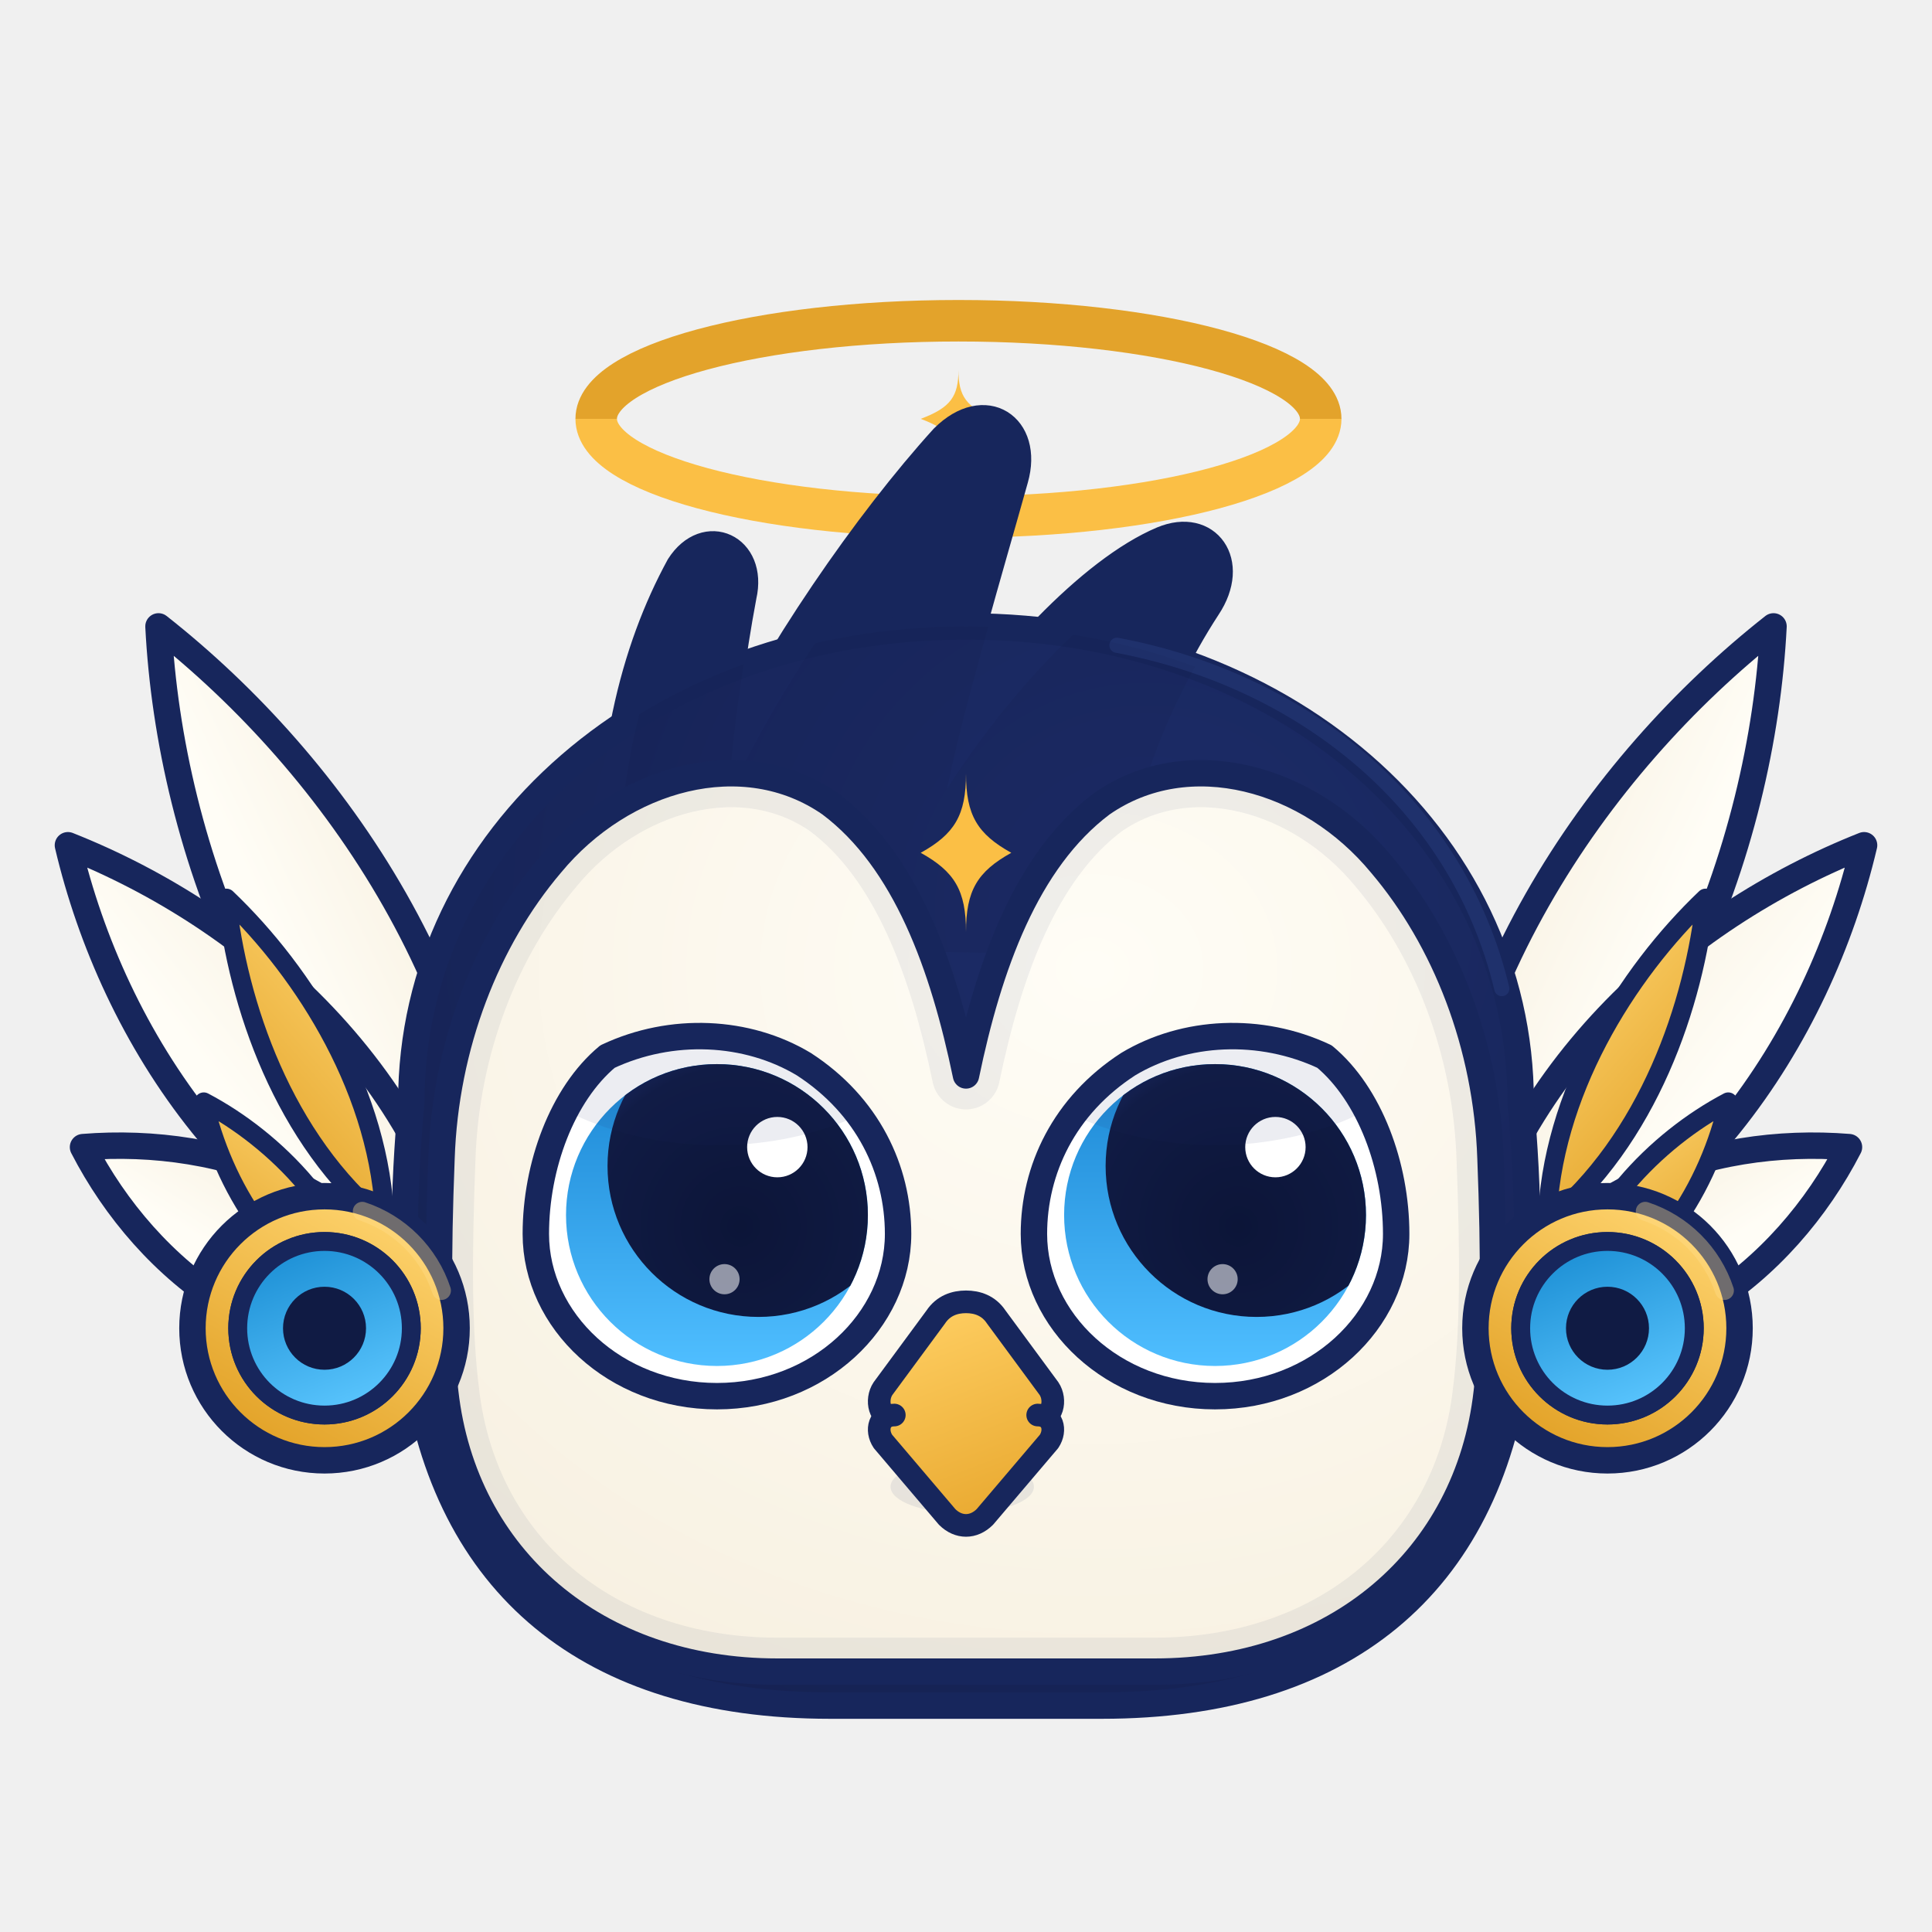
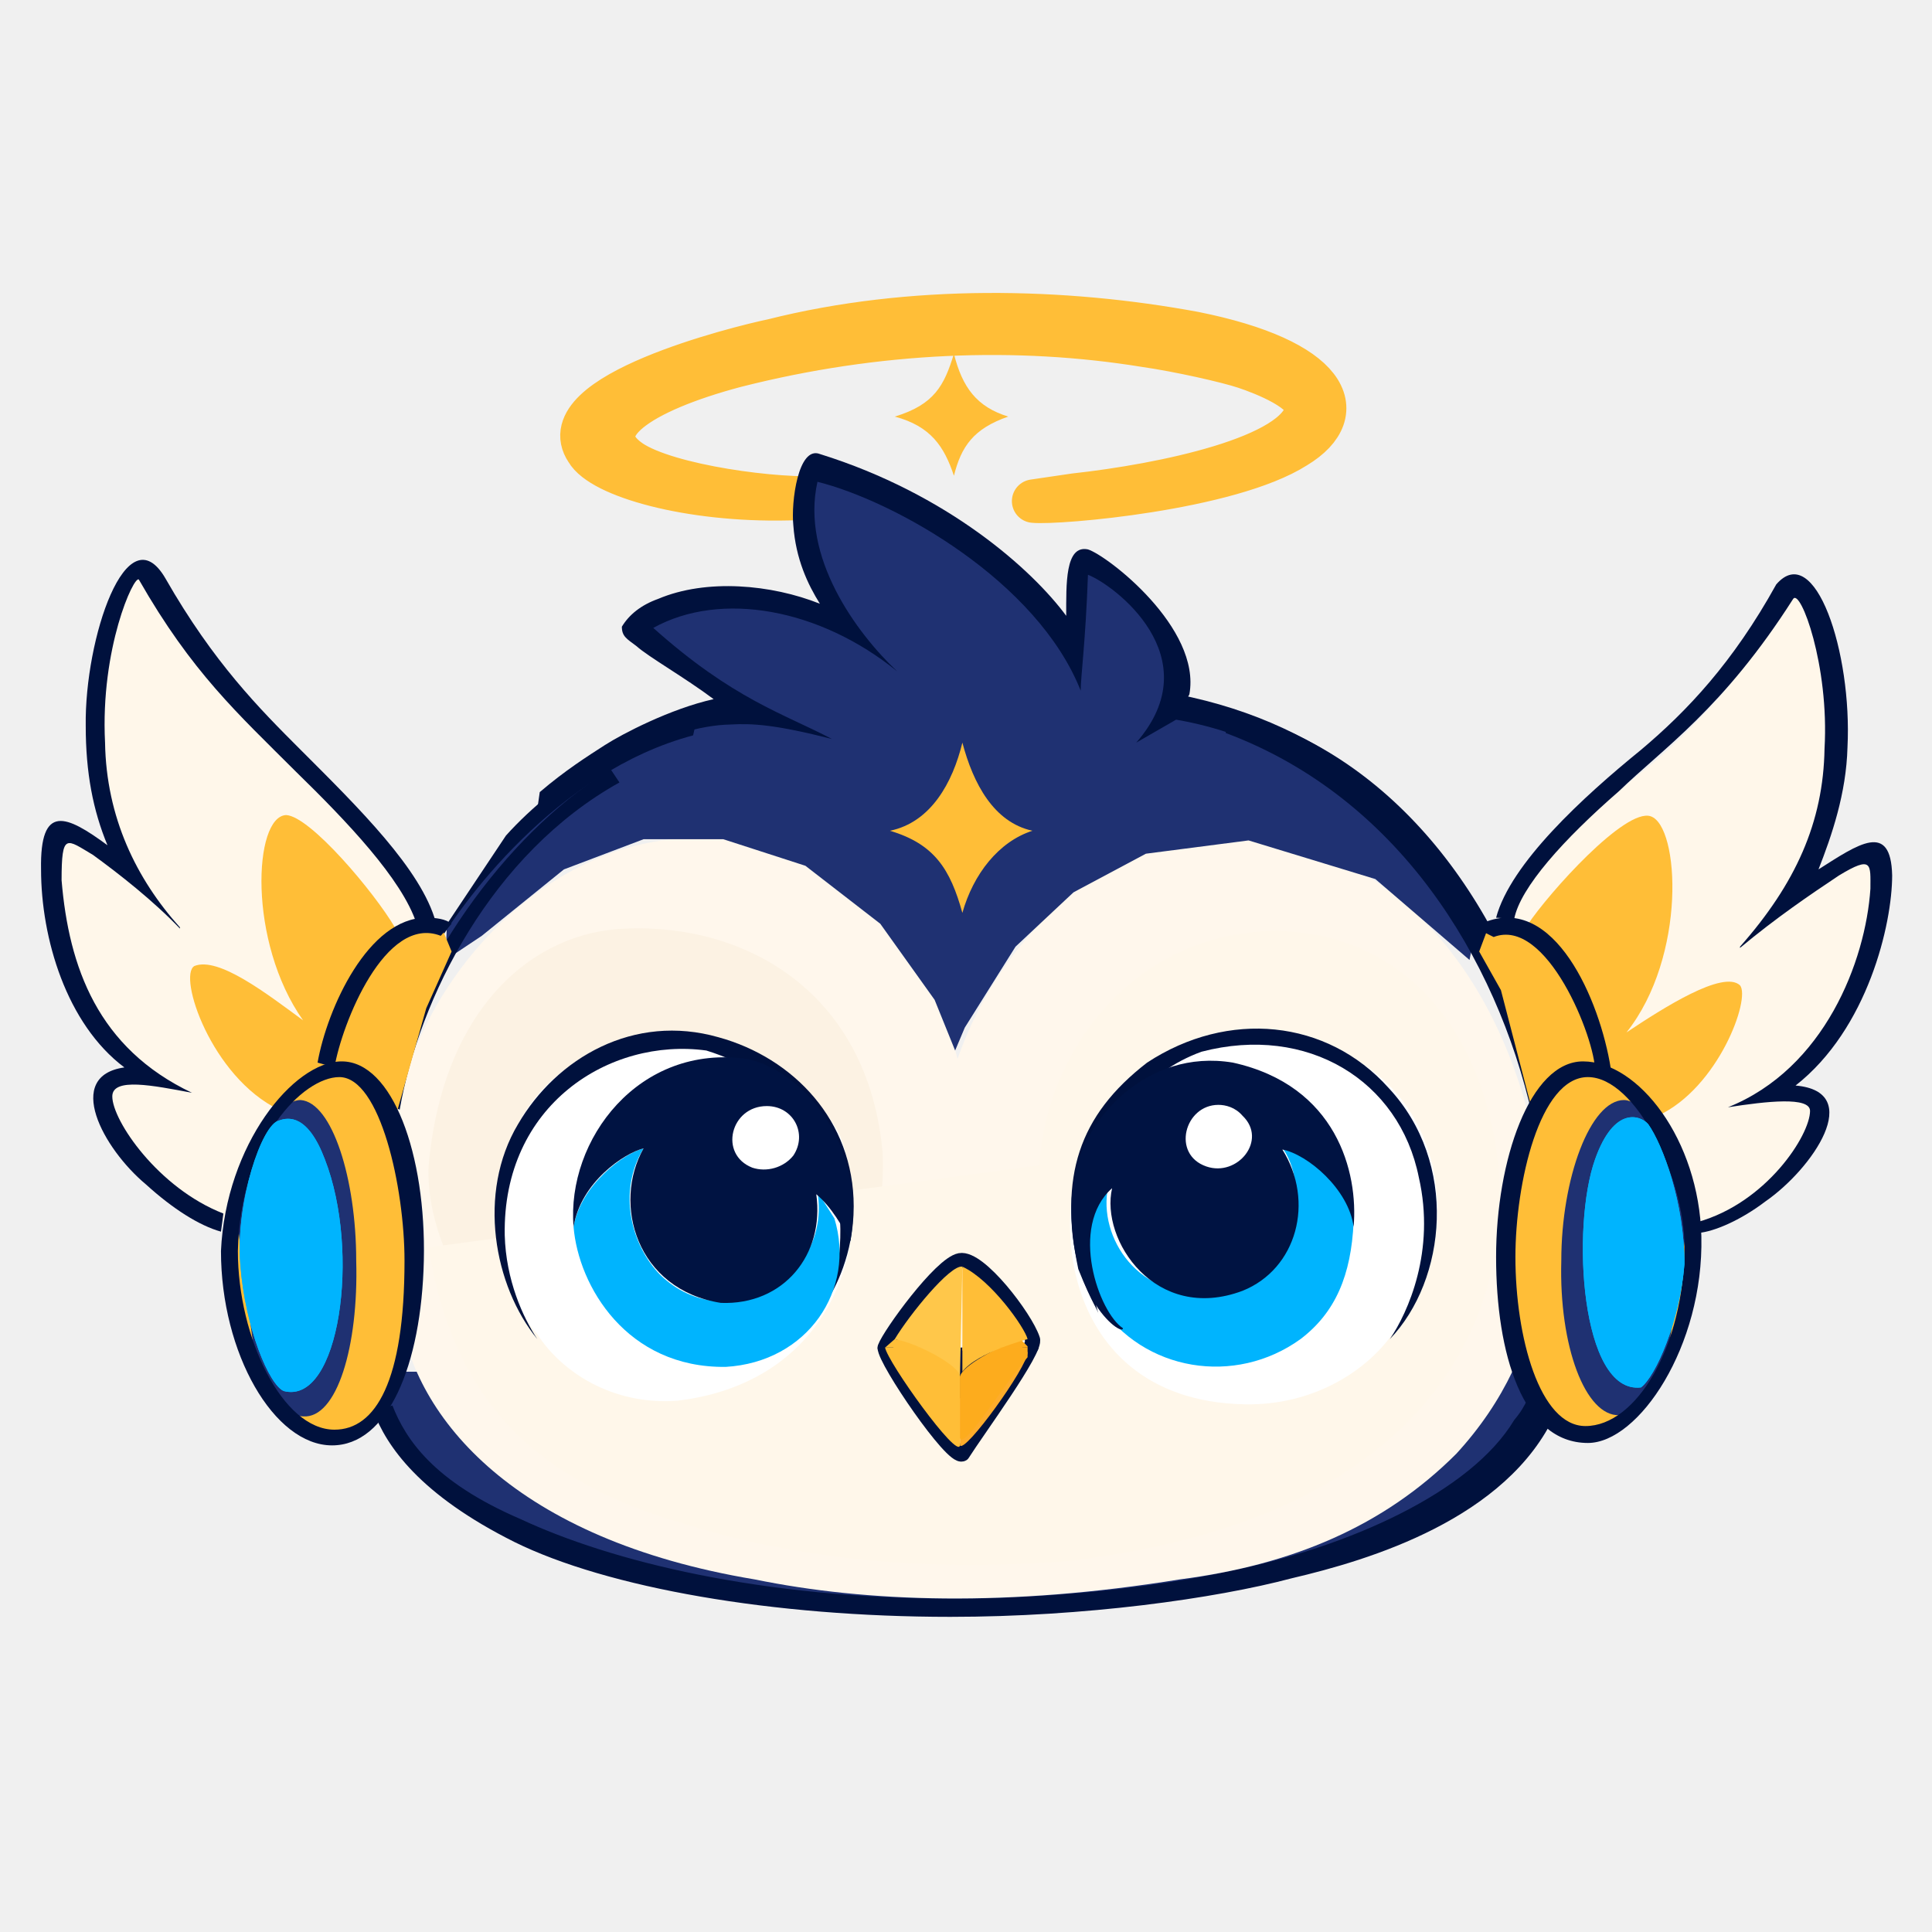
- <svg xmlns="http://www.w3.org/2000/svg" viewBox="0 0 512 512" width="512" height="512" role="img" aria-label="Hermes Owlet" shape-rendering="geometricPrecision" style="overflow:visible;display:block">
+ <svg xmlns="http://www.w3.org/2000/svg" viewBox="-2 -7 160 160" width="512" height="512" role="img" aria-label="Hermes Owlet" shape-rendering="geometricPrecision" style="overflow:visible;display:block">
  <defs>
    <clipPath id="R0-clip-eye-l">
-       <path d="M -29 -42 C -12 -50 8 -49 23 -40 C 40 -29 48 -12 48 5 C 48 28 27 48 0 48 C -27 48 -48 28 -48 5 C -48 -13 -41 -32 -29 -42 Z" />
+       <path d="m42.5 103.5c-4.6-5.2-5.6-18.6 4.8-23.4 5.4-2.4 15-2.4 20.2 6.8 3.2 8 0 20.5-13.4 22.1-5.4 0.4-9.6-2.4-11.6-5.5z" />
    </clipPath>
    <clipPath id="R0-clip-eye-r">
-       <path d="M 29 -42 C 12 -50 -8 -49 -23 -40 C -40 -29 -48 -12 -48 5 C -48 28 -27 48 0 48 C 27 48 48 28 48 5 C 48 -13 41 -32 29 -42 Z" />
+       <path d="m113.3 103.5c4.8-4.8 6-17-2.6-22.5-5-3.2-14.5-4.1-20.6 2.8-6 6.9-5.4 25.2 11 25.5 5.6 0.1 10-2.7 12.2-5.8z" />
    </clipPath>
-     <clipPath id="R0-clip-iris">
-       <circle cx="0" cy="0" r="40" />
+     <clipPath id="R0-clip-beak-upper">
+       <rect x="67.3" y="91.4" width="20.2" height="13.45" />
    </clipPath>
-     <clipPath id="R0-clip-face">
-       <path d="M 256 285 C 250 256 240 228 220 213 C 197 197 165 206 146 229 C 129 249 118 277 117 307 C 116 333 116 353 118 369 C 123 413 158 443 206 443 L 306 443 C 354 443 389 413 394 369 C 396 353 396 333 395 307 C 394 277 383 249 366 229 C 347 206 315 197 292 213 C 272 228 262 256 256 285 Z" />
+     <clipPath id="R0-clip-beak-lower">
+       <rect x="67.3" y="104.6" width="20.2" height="16.8" />
    </clipPath>
-     <clipPath id="R0-clip-head">
-       <path d="M 256 166 C 340 166 403 222 403 292 C 405 314 406 342 402 362 C 394 420 356 452 292 452 L 220 452 C 156 452 118 420 110 362 C 106 342 107 314 109 292 C 109 222 172 166 256 166 Z" />
-     </clipPath>
-     <radialGradient id="R0-grad-head" cx="0.66" cy="0.26" r="1">
-       <stop offset="0" stop-color="#1C2C68" />
-       <stop offset="1" stop-color="#14204F" />
-     </radialGradient>
-     <radialGradient id="R0-grad-face" cx="0.62" cy="0.22" r="1.05">
-       <stop offset="0" stop-color="#FFFDF6" />
-       <stop offset="1" stop-color="#F6EEDD" />
-     </radialGradient>
-     <linearGradient id="R0-grad-cream" x1="1" y1="0.1" x2="0" y2="1">
-       <stop offset="0" stop-color="#F2E8D2" />
-       <stop offset="0.55" stop-color="#FFFDF6" />
-       <stop offset="1" stop-color="#FFFDF6" />
-     </linearGradient>
-     <linearGradient id="R0-grad-iris" x1="0" y1="0" x2="0" y2="1">
-       <stop offset="0" stop-color="#1B87D4" />
-       <stop offset="1" stop-color="#4FBEFF" />
-     </linearGradient>
-     <radialGradient id="R0-grad-pupil" cx="0.44" cy="0.7" r="0.78">
-       <stop offset="0" stop-color="#0C1538" />
-       <stop offset="0.68" stop-color="#101B44" />
-       <stop offset="1" stop-color="#22357A" />
-     </radialGradient>
-     <linearGradient id="R0-grad-beak" gradientUnits="userSpaceOnUse" x1="244" y1="345" x2="266" y2="402">
-       <stop offset="0" stop-color="#FFCF63" />
-       <stop offset="1" stop-color="#E9A930" />
-     </linearGradient>
-     <linearGradient id="R0-grad-gold" x1="0.75" y1="0" x2="0.2" y2="1">
-       <stop offset="0" stop-color="#FFD570" />
-       <stop offset="1" stop-color="#E09E22" />
-     </linearGradient>
-     <linearGradient id="R0-grad-cyan" x1="0.3" y1="0" x2="0.7" y2="1">
-       <stop offset="0" stop-color="#1B8ED4" />
-       <stop offset="1" stop-color="#5CC7FF" />
-     </linearGradient>
  </defs>
-   <g id="owlet-root" data-ho="owlet-root" stroke="#17265C" stroke-width="7" stroke-linejoin="round" stroke-linecap="round" fill="none">
+   <g id="owlet-root" data-ho="owlet-root">
    <g id="halo-group" data-ho="halo-group" transform="translate(0 0)">
      <g id="halo-ring" data-ho="halo-ring" transform="translate(0 0)">
-         <ellipse id="halo-bloom" data-ho="halo-bloom" cx="254" cy="111" rx="96" ry="26" stroke="#FFDE8C" stroke-width="23" opacity="0" style="mix-blend-mode:screen" />
-         <path id="halo-back" data-ho="halo-back" d="M 158 111 A 96 26 0 0 1 350 111" fill="none" stroke="#E3A32B" stroke-width="11" stroke-linecap="butt" />
-         <path id="halo" data-ho="halo" d="M 350 111 A 96 26 0 0 1 158 111" fill="none" stroke="#FBBF45" stroke-width="11" stroke-linecap="butt" />
+         <ellipse id="halo-bloom" data-ho="halo-bloom" cx="76.95" cy="26.85" rx="30.75" ry="7.75" fill="none" stroke="#FFE08A" stroke-width="7.6" opacity="0" style="mix-blend-mode:screen" />
+         <g id="halo" data-ho="halo">
+           <path d="m66.3 34.2c-3.8 0.3-13-0.9-16.1-3-3.9-2.7 0.8-5.8 8.7-7.9 11.8-3 23.4-3.4 33.9-1.7 2.8 0.4 6.8 1.3 8.3 1.8s5.4 2 5.1 3.6c-0.7 3.9-11.9 6.2-19.2 7l-3.4 0.5c2 0.2 16.2-1 21.7-4.5 4.8-2.9 2.6-7.2-8.4-9.4-10.8-2-23.4-2.3-34.9 0.6-2.9 0.6-18.5 4.5-15.4 9.1 1.2 2.1 8.4 4.2 16.7 4l3-0.1z" fill="none" stroke="#FFBE37" stroke-width="3.6" stroke-linecap="round" stroke-linejoin="round" />
+         </g>
      </g>
-       <path id="halo-spark" data-ho="halo-spark" d="M 0 -13 C 0 -6 2 -3 10 0 C 2 3 0 6 0 13 C 0 6 -2 3 -10 0 C -2 -3 0 -6 0 -13 Z" fill="#FBBF45" stroke="none" transform="translate(254 111)" />
+       <g id="halo-spark" data-ho="halo-spark" transform="translate(0 0)">
+         <path d="m72.1 27.5c3 0.8 4.1 2.5 4.9 4.9 0.6-2.4 1.6-3.9 4.5-4.9-2.6-0.8-3.8-2.4-4.5-5.2-0.8 2.6-1.6 4.2-4.9 5.2z" fill="#FFBE37" stroke="none" />
+       </g>
    </g>
    <g id="head-root" data-ho="head-root" transform="translate(0 0)">
-       <path id="crown-tuft" data-ho="crown-tuft" d="M 162 244 C 160 202 168 172 180 150 C 187 139 200 145 197 158 C 194 174 192 190 191 204 C 205 174 230 138 250 116 C 261 105 273 113 269 127 C 262 152 253 182 249 202 C 265 177 289 151 308 143 C 320 138 328 149 320 161 C 305 184 295 213 293 246 Z" fill="#17265C" transform="rotate(0)" />
      <g id="ear-wings-back">
        <g id="left-wing" data-ho="left-wing" transform="rotate(0)">
-           <path d="M 132 338 C 72 297 45 225 42 166 C 89 203 132 265 132 338 Z" fill="url(#R0-grad-cream)" />
-           <path d="M 126 348 C 65 329 30 275 18 224 C 66 243 115 285 126 348 Z" fill="url(#R0-grad-cream)" />
-           <path d="M 120 358 C 74 365 39 337 22 304 C 59 301 102 315 120 358 Z" fill="url(#R0-grad-cream)" />
-           <path d="M 102 324 C 75 302 63 266 60 238 C 81 258 101 290 102 324 Z" fill="url(#R0-grad-gold)" stroke-width="5" />
-           <path d="M 98 348 C 73 338 59 314 54 292 C 73 302 93 322 98 348 Z" fill="url(#R0-grad-gold)" stroke-width="5" />
+           <path d="m33.1 69.4c-4-6.8-9.2-11.3-12.6-14.5-3.4-3.4-8.6-9.5-10.4-14-1.1-1.9-4.6 6.1-4.2 14.1 0.4 6 2.8 8.5 4.2 11.6-1.1-0.5-2.8-2.4-5.2-4.1-1.8-1.5-2.3-0.6-2.6 1.6-0.2 6.8 2.2 12.8 4.8 15.3l2.6 2.7-2.6 0.9c-1.2 2 4.3 10 9.8 11.2l4-8.1 5-4.4 4.5-8.8 2.7-3.5z" fill="#FFF7EA" stroke="none" />
+           <path d="m30.7 69.8c-1.7-2.9-7-9.2-9-9.3-2.7 0.1-3.2 10.5 1.4 17-3-2.2-7-5.3-9-4.5-1.4 0.8 1.4 9.2 7 11.9l7.2-4.4 2.4-10.7z" fill="#FFBE37" stroke="none" />
+           <path d="m16.3 95 0.2-1.5c-5.4-2.1-9.2-7.7-9.2-9.7 0-1.6 3.4-0.9 6.6-0.3-7.8-3.7-10.2-10.4-10.8-17.6 0-4 0.4-3.4 2.6-2.1 2.2 1.6 5 3.8 7.2 6.1v-0.1c-3.6-4-6.1-9.1-6.2-15.3-0.4-7.8 2.4-13.9 2.8-13.5 4.4 7.7 8.2 11.1 13 15.9 4.2 4.1 8.8 8.9 10 12.6l1.6-0.1c-1.2-4.4-6.4-9.5-11.2-14.3-3.4-3.4-7.2-7.2-11.2-14.2-3.2-5.5-6.7 5-6.6 12.2 0 3.9 0.6 7 1.8 9.9-3.4-2.5-5.6-3.5-5.5 2 0 5.7 2.1 12.8 6.9 16.4-5 0.7-1.8 6.7 1.8 9.7 2.2 2 4.4 3.4 6.2 3.9z" fill="#00113D" stroke="none" />
        </g>
        <g id="right-wing" data-ho="right-wing" transform="rotate(0)">
-           <g transform="translate(512 0) scale(-1 1)">
-             <path d="M 132 338 C 72 297 45 225 42 166 C 89 203 132 265 132 338 Z" fill="url(#R0-grad-cream)" />
-             <path d="M 126 348 C 65 329 30 275 18 224 C 66 243 115 285 126 348 Z" fill="url(#R0-grad-cream)" />
-             <path d="M 120 358 C 74 365 39 337 22 304 C 59 301 102 315 120 358 Z" fill="url(#R0-grad-cream)" />
-             <path d="M 102 324 C 75 302 63 266 60 238 C 81 258 101 290 102 324 Z" fill="url(#R0-grad-gold)" stroke-width="5" />
-             <path d="M 98 348 C 73 338 59 314 54 292 C 73 302 93 322 98 348 Z" fill="url(#R0-grad-gold)" stroke-width="5" />
-           </g>
+           <path d="m122.9 69.4c3.6-7 8.5-10.3 12.1-13.3 3.6-3.1 9.3-9.2 10.9-13.6 1.6-1.6 4.6 4.4 3.8 12.9-0.8 8-3.2 10.1-5.4 13.2l4.7-3.5c2-1 4.7-2.6 4.7 1-0.3 6.4-2.8 11.3-5.4 14.5l-2.4 2.8 2.8 1.6c-1.7 4.4-6.2 8.7-10.5 9.6h-0.1l-4.2-9.1-5.8-4-3.6-9.7-1.6-2.4z" fill="#FFF7EA" stroke="none" />
+           <path d="m124.5 69.6c1.8-2.7 8.1-9.7 10.2-9 2.4 0.8 3 11.6-2 17.9 3-2 8-5.2 9.4-3.9 0.9 1.1-1.8 8.5-6.8 10.8l-6.4-4.4-4.4-11.4z" fill="#FFBE37" stroke="none" />
+           <path d="m138.7 95.1-0.1-0.9c5.7-1.6 9.3-7.2 9.3-9.2 0-1.2-3.6-0.8-6.8-0.3 8-3.2 11.4-12.1 11.8-18.1 0-2 0.2-2.8-2.6-1.1-2.4 1.6-5.2 3.5-8.2 6v-0.1c4.6-5.2 6.9-10.3 7-16.4 0.4-6.9-2-13.3-2.6-12.4-5.8 9.1-10.8 12.4-14.4 15.9-4.6 4-8.2 8-8.7 10.6l-1.5-0.1c1.2-4.5 7.2-10 12-13.9 3.8-3.2 7.6-7.2 11.2-13.7 3.2-3.7 6.3 5.6 5.9 13.5-0.1 3.8-1.3 7.3-2.4 10.1 3.3-2.1 6-4 6.1 0.5 0 4-2 12.7-8 17.4 5.8 0.5 1.4 6.9-2.5 9.6-2.1 1.6-4.3 2.5-5.5 2.6z" fill="#00113D" stroke="none" />
        </g>
      </g>
-       <path id="head-base" data-ho="head-base" d="M 256 166 C 340 166 403 222 403 292 C 405 314 406 342 402 362 C 394 420 356 452 292 452 L 220 452 C 156 452 118 420 110 362 C 106 342 107 314 109 292 C 109 222 172 166 256 166 Z" fill="url(#R0-grad-head)" />
-       <g clip-path="url(#R0-clip-head)">
-         <path id="tuft-shadow" data-ho="tuft-shadow" d="M 162 244 C 160 202 168 172 180 150 C 187 139 200 145 197 158 C 194 174 192 190 191 204 C 205 174 230 138 250 116 C 261 105 273 113 269 127 C 262 152 253 182 249 202 C 265 177 289 151 308 143 C 320 138 328 149 320 161 C 305 184 295 213 293 246 Z" fill="#101B44" stroke="none" opacity="0.13" transform="translate(2 7)" />
+       <g id="head-chin" data-ho="head-chin">
+         <path d="m29.5 109.4c3.2 7.2 14.7 15.3 44.9 16.6 10.4 0.3 23.1-1.3 29.8-2.9 11.3-2.8 18.5-6.8 20.8-12.8l-0.4-3.7h-95.5l0.4 2.8z" fill="#1F3172" stroke="none" />
+         <path d="m76.7 126.9c-14.7 0-28.4-2.4-36.1-6.2-7.8-3.9-10.6-7.9-11.7-10.9l1.6-0.4c1.1 2.8 3.4 6.3 10.6 9.4 7.5 3.5 19.9 6.6 36 6.6 7.6 0 16.4-0.9 22.8-2.3 9.8-2 19.9-6.5 23.5-12.5 1.1-1.3 1.1-2 2.1-3.6l1.3 3.1c-4 8.7-15.4 12.1-21.8 13.6-6.4 1.7-17.2 3.2-28.3 3.2z" fill="#00113D" stroke="none" />
      </g>
-       <path id="head-rim" data-ho="head-rim" d="M 296 171 C 344 180 386 212 398 262" fill="none" stroke="#3D58A6" stroke-width="4" stroke-linecap="round" opacity="0.22" />
-       <path id="face-mask" data-ho="face-mask" d="M 256 285 C 250 256 240 228 220 213 C 197 197 165 206 146 229 C 129 249 118 277 117 307 C 116 333 116 353 118 369 C 123 413 158 443 206 443 L 306 443 C 354 443 389 413 394 369 C 396 353 396 333 395 307 C 394 277 383 249 366 229 C 347 206 315 197 292 213 C 272 228 262 256 256 285 Z" fill="url(#R0-grad-face)" />
-       <g clip-path="url(#R0-clip-face)">
-         <path id="face-occlusion" data-ho="face-occlusion" d="M 256 285 C 250 256 240 228 220 213 C 197 197 165 206 146 229 C 129 249 118 277 117 307 C 116 333 116 353 118 369 C 123 413 158 443 206 443 L 306 443 C 354 443 389 413 394 369 C 396 353 396 333 395 307 C 394 277 383 249 366 229 C 347 206 315 197 292 213 C 272 228 262 256 256 285 Z" fill="none" stroke="#17265C" stroke-width="18" opacity="0.07" />
+       <g id="face-mask" data-ho="face-mask">
+         <path d="m30.9 84.6c2.4-11.2 12.6-22.2 24.8-22.2 12.4 0 19.7 10.6 21.6 18.3 2.8-8.2 10.6-18.3 22.6-18.3s21 9.3 24.6 22.6c2.5 9.2 2.1 19.7-5.9 28.4-6 6-13.6 9.2-22.9 10.4-14.2 2.3-25.9 1.9-35.2 0-19.8-3.3-28.2-13.3-29.4-22.1-0.4-2.7-1.2-11.9-0.2-17.1z" fill="#FFF7EC" stroke="none" />
+         <path d="m33.5 89.5c1.2-13.2 8.8-19.4 16.4-19.6 9.8-0.4 20 5.2 21.2 18.6 0.4 9.6-5 20.5-17.8 20.5-13.4 0-20.2-12-19.8-19.5z" fill="#FCF2E3" stroke="none" />
+         <path d="m84.1 89.5c0.4-8.9 7.4-19.2 19.4-19.4 9.6 0 17.2 6.9 18.6 19.5 1 11.1-4.3 29.1-35.9 32.7-6.7 0.5-18.5 0.8-30.5-2.8-12-3.3-20-9.3-22.2-23.2" fill="#FFF7EA" stroke="none" />
+       </g>
+       <g id="left-sclera" data-ho="left-sclera">
+         <path d="m42.5 103.5c-4.6-5.2-5.6-18.6 4.8-23.4 5.4-2.4 15-2.4 20.2 6.8 3.2 8 0 20.5-13.4 22.1-5.4 0.4-9.6-2.4-11.6-5.5z" fill="#FFFFFF" stroke="none" />
+         <path d="m42.5 103.9c-3.6-4.4-5-12.1-1.6-17.8 3.2-5.5 9.6-9.2 16.6-7.2 6.2 1.7 11.2 6.9 11.2 14 0 4-1.6 6.9-2.2 7.8 1.6-2.8 3.4-16.5-10-20.7-8-1.1-16.9 4.5-16.7 15.3 0.1 3.7 1.5 6.8 2.7 8.6z" fill="#00113D" stroke="none" />
+       </g>
+       <g id="right-sclera" data-ho="right-sclera">
+         <path d="m113.3 103.5c4.8-4.8 6-17-2.6-22.5-5-3.2-14.5-4.1-20.6 2.8-6 6.9-5.4 25.2 11 25.5 5.6 0.1 10-2.7 12.2-5.8z" fill="#FFFFFF" stroke="none" />
+         <path d="m113.1 103.9c4.7-4.9 5.7-14.6-0.1-20.8-5.1-5.7-13.3-6.5-20-2.1-5.7 4.4-7.3 9.5-5.7 17.1 1.2 3 1.6 3.3 1.7 3.8-2.1-6.9-0.8-18.4 8.5-21.8 8.8-2.3 16.4 2.4 18 10.4 1.4 6.1-0.9 11.2-2.4 13.4z" fill="#00113D" stroke="none" />
+       </g>
+       <g id="crown-tuft" data-ho="crown-tuft">
+         <path d="m35 69.8c4.9-7.3 10.4-12.8 16.5-15.6 3.5-1.6 5.4-2.4 7.6-2.5-3.2-1.8-8.4-5.2-8.6-6-0.4-1.2 6-4.8 16.2-2-2-2.8-3-8.3-1.6-12.2 7.6 2.7 14.4 5.8 21.6 13.5 0.4-2.1 0.2-5.5 0.8-5.6 1.9-0.3 9 5.6 8.2 10.3v1.7c7.3 0.5 20 8.1 24.6 18l-0.6 3.1-7.8-6.7-10.5-3.2-8.5 1.1-6 3.2-4.8 4.5-4.2 6.7-0.8 1.9-1.7-4.2-4.5-6.3-6.2-4.8-6.8-2.2h-6.6l-6.6 2.5-6.8 5.5-3 2 0.1-2.7z" fill="#1F3172" stroke="none" />
+         <path d="m96.5 50.5c1-5.5-6.8-11.5-8.4-12-1.9-0.4-1.8 2.9-1.8 5.5-2.8-3.8-9.8-10.1-20.4-13.4-1.8-0.7-2.4 4-2.2 5.9 0.2 2.8 1.2 4.9 2.2 6.5-4-1.6-9.4-2.1-13.4-0.4-1.4 0.5-2.4 1.3-3 2.3 0 0.8 0.4 1 1.2 1.6 1 0.9 4 2.6 6.4 4.4-3.6 0.8-7.6 2.9-9 3.8s-3.3 2.1-5.4 3.9l-0.2 1.4c4-3 10.8-6.9 16-7 1.8-0.1 3.7 0 8.4 1.2-4-2.1-8.2-3.3-14.8-9.2 5.6-3.1 13.8-1.6 20.2 3.6-3.4-3.2-8-9.5-6.6-15.7 6.4 1.6 18.2 8.2 21.8 17.3 0-1.2 0.4-4 0.6-9.6 2.1 0.8 10.2 6.8 4 13.9l3.3-1.9" fill="#00113D" stroke="none" />
+       </g>
+       <g id="head-sides" data-ho="head-sides">
+         <path d="m95.5 50.5c12.8 2.5 20.8 10.2 25.6 19l-0.8 3c-3.4-6-10.9-17.5-24.9-19.9l0.1-2.1z" fill="#00113D" stroke="none" />
+         <path d="m35.1 69.4c-1.8-0.4-1.8 0-1.8 0l0.4 2.7c2.4-4.3 10.4-15.2 21.7-18.2l0.5-2.2c-4.4 1.3-11.8 5.8-16 10.5l-4.8 7.2z" fill="#00113D" stroke="none" />
+         <path d="m31.1 84.9-1.6-0.8c2.4-11 10.4-21.9 18.6-27.1l0.4-0.4 0.8 1.2c-10.6 5.9-16.6 17.9-18.2 27.1z" fill="#00113D" stroke="none" />
+         <path d="m124.9 85.4c-3-13.2-11.2-26.4-25.4-31.7l0.4-1.8c12.4 3.1 22 14.2 26.2 29.5l0.4 2-1.6 2z" fill="#00113D" stroke="none" />
      </g>
      <g id="effects" data-ho="effects">
-         <path id="error-pulse" data-ho="error-pulse" d="M 256 166 C 340 166 403 222 403 292 C 405 314 406 342 402 362 C 394 420 356 452 292 452 L 220 452 C 156 452 118 420 110 362 C 106 342 107 314 109 292 C 109 222 172 166 256 166 Z" fill="none" stroke="#E8836F" stroke-width="7" opacity="0" />
-         <g id="listening-glow" data-ho="listening-glow" fill="none" stroke="#7BD6FF" stroke-width="7" opacity="0">
-           <circle cx="86" cy="352" r="44" />
-           <circle cx="426" cy="352" r="44" />
+         <g id="listening-glow" data-ho="listening-glow" fill="none" stroke="#5FD5FF" stroke-width="2.2" opacity="0">
+           <ellipse cx="24.7" cy="96.8" rx="11" ry="19" />
+           <ellipse cx="130.4" cy="96.7" rx="11" ry="19" />
        </g>
-         <g id="speaking-pulse" data-ho="speaking-pulse" fill="none" stroke="#29A9F5" stroke-width="5" opacity="0">
-           <circle cx="86" cy="352" r="40" />
-           <circle cx="426" cy="352" r="40" />
+         <g id="speaking-pulse" data-ho="speaking-pulse" fill="none" stroke="#00B4FE" stroke-width="1.6" opacity="0">
+           <ellipse cx="24.7" cy="96.8" rx="13" ry="22" />
+           <ellipse cx="130.4" cy="96.7" rx="13" ry="22" />
        </g>
-         <path id="thinking-spark" data-ho="thinking-spark" d="M 0 -13 C 0 -6 2 -3 10 0 C 2 3 0 6 0 13 C 0 6 -2 3 -10 0 C -2 -3 0 -6 0 -13 Z" fill="#FFDE8C" stroke="none" opacity="0" transform="translate(254 111) scale(0.62)" />
+         <g id="thinking-spark" data-ho="thinking-spark" opacity="0" transform="translate(0 0)">
+           <path d="m72.1 27.5c3 0.8 4.1 2.5 4.9 4.9 0.6-2.4 1.6-3.9 4.5-4.9-2.6-0.8-3.8-2.4-4.5-5.2-0.8 2.6-1.6 4.2-4.9 5.2z" fill="#FFE08A" transform="translate(-77 -27) scale(0.55) translate(77 27)" />
+         </g>
+         <path id="error-pulse" data-ho="error-pulse" d="m76.7 126.9c-14.7 0-28.4-2.4-36.1-6.2-7.8-3.9-10.6-7.9-11.7-10.9l1.6-0.4c1.1 2.8 3.4 6.3 10.6 9.4 7.5 3.5 19.9 6.6 36 6.6 7.6 0 16.4-0.9 22.8-2.3 9.8-2 19.9-6.5 23.5-12.5 1.1-1.3 1.1-2 2.1-3.6l1.3 3.1c-4 8.7-15.4 12.1-21.8 13.6-6.4 1.7-17.2 3.2-28.3 3.2z" fill="none" stroke="#E8836F" stroke-width="2.4" opacity="0" />
      </g>
      <g id="face-layer" data-ho="face-layer" transform="translate(0 0)">
        <g id="forehead-star-group" data-ho="forehead-star-group" transform="translate(0 0)">
-           <path id="forehead-star-bloom" data-ho="forehead-star-bloom" d="M 256 205 C 256 216 259 221 268 226 C 259 231 256 236 256 247 C 256 236 253 231 244 226 C 253 221 256 216 256 205 Z" fill="#FFDE8C" stroke="#FFDE8C" stroke-width="11" opacity="0" style="mix-blend-mode:screen" />
-           <path id="forehead-star" data-ho="forehead-star" d="M 256 205 C 256 216 259 221 268 226 C 259 231 256 236 256 247 C 256 236 253 231 244 226 C 253 221 256 216 256 205 Z" fill="#FBBF45" stroke="none" />
+           <g id="forehead-star-bloom" data-ho="forehead-star-bloom" opacity="0" style="mix-blend-mode:screen">
+             <path d="m71.7 61.8c3.7 1.1 5 3.2 6 6.8 0.9-3.2 3-5.9 5.8-6.8-3.2-0.7-4.9-3.9-5.8-7.3-0.8 3.3-2.6 6.6-6 7.3z" fill="#FFE08A" stroke="#FFE08A" stroke-width="2.4" />
+           </g>
+           <g id="forehead-star" data-ho="forehead-star">
+             <path d="m71.7 61.8c3.7 1.1 5 3.2 6 6.8 0.9-3.2 3-5.9 5.8-6.8-3.2-0.7-4.9-3.9-5.8-7.3-0.8 3.3-2.6 6.6-6 7.3z" fill="#FFBE37" stroke="none" />
+           </g>
        </g>
        <g id="eyes">
-           <g id="left-eye" data-ho="left-eye" transform="translate(190 322)">
+           <g id="left-eye" data-ho="left-eye">
            <g clip-path="url(#R0-clip-eye-l)">
-               <path d="M -29 -42 C -12 -50 8 -49 23 -40 C 40 -29 48 -12 48 5 C 48 28 27 48 0 48 C -27 48 -48 28 -48 5 C -48 -13 -41 -32 -29 -42 Z" fill="#FFFFFF" stroke="none" />
              <g id="left-pupil" data-ho="left-pupil" transform="translate(0 0)">
-                 <g clip-path="url(#R0-clip-iris)">
-                   <circle cx="0" cy="0" r="40" fill="url(#R0-grad-iris)" stroke="none" />
-                   <circle id="left-pupil-core" data-ho="left-pupil-core" cx="11" cy="-13" r="40" fill="url(#R0-grad-pupil)" stroke="none" />
+                 <path d="m45.5 94.6c0.4 4.9 4.4 11.7 12.6 11.6 6.8-0.4 10.8-6.4 9-12.3l-1.4-2.2c1.2 7.3-7.6 12.1-13 6.9-2.4-2.4-3.6-6.9-1.4-10.5-1.6 0.4-5.2 3-5.8 6.5z" fill="#00B4FE" stroke="none" />
+                 <path d="m59.9 80.7c-9-1.3-15 6.7-14.4 13.9 0.6-3.7 4.2-6.1 5.8-6.5-2.6 4.6-0.6 11.7 6.4 12.8 5.2 0.2 8.6-4 7.9-9 1.3 1.1 2.1 2.6 2.9 4 1.2-8.2-4-14.2-8.6-15.2z" fill="#001342" stroke="none" />
+                 <path d="m61.5 84.6c-3 0-4 4-1.2 5.1 1.2 0.4 2.6 0 3.4-1 1.2-1.8 0-4.1-2.2-4.1z" fill="#FFFFFF" stroke="none" />
+               </g>
+               <g transform="translate(53.95 93.95)">
+                 <g id="left-lid" data-ho="left-lid" transform="translate(0 -33)">
+                   <path d="M -23 -33 L 23 -33 L 23 -3.8 C 14.5 1.9 -14.5 1.9 -23 -3.8 Z" fill="#FFF7EA" stroke="#00113D" stroke-width="1.25" stroke-linejoin="round" />
                </g>
-                 <circle id="left-highlight" cx="16" cy="-18" r="8" fill="#FFFFFF" stroke="none" />
-                 <circle id="left-bounce" cx="2" cy="17" r="4" fill="#FFFFFF" stroke="none" opacity="0.55" />
-               </g>
-               <path id="left-eye-shade" data-ho="left-eye-shade" d="M -60 -62 L 60 -62 L 60 -44 C 34 -10 -34 -10 -60 -44 Z" fill="#17265C" stroke="none" opacity="0.085" />
-               <g id="left-lid" data-ho="left-lid" transform="translate(0 -104)">
-                 <path d="M -74 -104 L 74 -104 L 74 -12 C 46 6 -46 6 -74 -12 Z" fill="#FDF8EC" stroke="#17265C" stroke-width="6" />
-               </g>
-               <g id="left-lower-lid" data-ho="left-lower-lid" transform="translate(0 104)">
-                 <path d="M -74 104 L 74 104 L 74 12 C 46 -6 -46 -6 -74 12 Z" fill="#FDF8EC" stroke="#17265C" stroke-width="6" />
+                 <g id="left-lower-lid" data-ho="left-lower-lid" transform="translate(0 33)">
+                   <path d="M -23 33 L 23 33 L 23 3.8 C 14.5 -1.9 -14.5 -1.9 -23 3.8 Z" fill="#FFF7EA" stroke="#00113D" stroke-width="1.25" stroke-linejoin="round" />
+                 </g>
              </g>
            </g>
-             <path d="M -29 -42 C -12 -50 8 -49 23 -40 C 40 -29 48 -12 48 5 C 48 28 27 48 0 48 C -27 48 -48 28 -48 5 C -48 -13 -41 -32 -29 -42 Z" fill="none" stroke="#17265C" stroke-width="7" />
          </g>
-           <g id="right-eye" data-ho="right-eye" transform="translate(322 322)">
+           <g id="right-eye" data-ho="right-eye">
            <g clip-path="url(#R0-clip-eye-r)">
-               <path d="M 29 -42 C 12 -50 -8 -49 -23 -40 C -40 -29 -48 -12 -48 5 C -48 28 -27 48 0 48 C 27 48 48 28 48 5 C 48 -13 41 -32 29 -42 Z" fill="#FFFFFF" stroke="none" />
              <g id="right-pupil" data-ho="right-pupil" transform="translate(0 0)">
-                 <g clip-path="url(#R0-clip-iris)">
-                   <circle cx="0" cy="0" r="40" fill="url(#R0-grad-iris)" stroke="none" />
-                   <circle id="right-pupil-core" data-ho="right-pupil-core" cx="11" cy="-13" r="40" fill="url(#R0-grad-pupil)" stroke="none" />
+                 <path d="m104.3 88.2c2.2 3.3 1.1 10.4-5.2 11.7-6.4 1.2-10-4-9.4-8.2-2.4 2.8-2.2 6.2-0.7 9.3 3.7 5.6 11.3 6.8 16.7 2.9 2.9-2.2 4.2-5.3 4.4-9.7-0.6-3.7-4-5.7-5.8-6z" fill="#00B4FE" stroke="none" />
+                 <path d="m100.1 81c-7.2-1.2-12.4 4.8-13.2 9.6-1.2 9.5 4.1 13.2 4.1 12.4-2-1.3-4.5-8.4-0.9-11.6-1 4.3 3.6 11.2 10.8 8.5 4.5-1.8 6-7.4 3.3-11.7 2.1 0.4 5.5 3.3 5.9 6.4 0.4-4.5-1.4-11.7-10-13.6z" fill="#001342" stroke="none" />
+                 <path d="m98.9 84.5c-2.8 0-3.9 4.1-1 5.1 2.6 0.9 5.1-2.2 3-4.2-0.6-0.7-1.4-0.9-2-0.9z" fill="#FFFFFF" stroke="none" />
+               </g>
+               <g transform="translate(101.8 93.95)">
+                 <g id="right-lid" data-ho="right-lid" transform="translate(0 -33)">
+                   <path d="M -23 -33 L 23 -33 L 23 -3.8 C 14.5 1.9 -14.5 1.9 -23 -3.8 Z" fill="#FFF7EA" stroke="#00113D" stroke-width="1.25" stroke-linejoin="round" />
                </g>
-                 <circle id="right-highlight" cx="16" cy="-18" r="8" fill="#FFFFFF" stroke="none" />
-                 <circle id="right-bounce" cx="2" cy="17" r="4" fill="#FFFFFF" stroke="none" opacity="0.55" />
-               </g>
-               <path id="right-eye-shade" data-ho="right-eye-shade" d="M -60 -62 L 60 -62 L 60 -44 C 34 -10 -34 -10 -60 -44 Z" fill="#17265C" stroke="none" opacity="0.085" />
-               <g id="right-lid" data-ho="right-lid" transform="translate(0 -104)">
-                 <path d="M -74 -104 L 74 -104 L 74 -12 C 46 6 -46 6 -74 -12 Z" fill="#FDF8EC" stroke="#17265C" stroke-width="6" />
-               </g>
-               <g id="right-lower-lid" data-ho="right-lower-lid" transform="translate(0 104)">
-                 <path d="M -74 104 L 74 104 L 74 12 C 46 -6 -46 -6 -74 12 Z" fill="#FDF8EC" stroke="#17265C" stroke-width="6" />
+                 <g id="right-lower-lid" data-ho="right-lower-lid" transform="translate(0 33)">
+                   <path d="M -23 33 L 23 33 L 23 3.8 C 14.5 -1.9 -14.5 -1.9 -23 3.8 Z" fill="#FFF7EA" stroke="#00113D" stroke-width="1.25" stroke-linejoin="round" />
+                 </g>
              </g>
            </g>
-             <path d="M 29 -42 C 12 -50 -8 -49 -23 -40 C -40 -29 -48 -12 -48 5 C -48 28 -27 48 0 48 C 27 48 48 28 48 5 C 48 -13 41 -32 29 -42 Z" fill="none" stroke="#17265C" stroke-width="7" />
          </g>
        </g>
        <g id="brows">
-           <g id="left-brow" data-ho="left-brow" transform="translate(190 262)" opacity="0">
-             <path d="M -30 0 C -14 -9 14 -9 30 0" fill="none" stroke="#17265C" stroke-width="8" />
+           <g id="left-brow" data-ho="left-brow" transform="translate(53.95 74.95)" opacity="0">
+             <path d="M -9.5 0 C -4.5 -2.9 4.5 -2.9 9.5 0" fill="none" stroke="#00113D" stroke-width="2.4" stroke-linecap="round" />
          </g>
-           <g id="right-brow" data-ho="right-brow" transform="translate(322 262)" opacity="0">
-             <path d="M -30 0 C -14 -9 14 -9 30 0" fill="none" stroke="#17265C" stroke-width="8" />
+           <g id="right-brow" data-ho="right-brow" transform="translate(101.8 74.95)" opacity="0">
+             <path d="M -9.5 0 C -4.5 -2.9 4.5 -2.9 9.5 0" fill="none" stroke="#00113D" stroke-width="2.4" stroke-linecap="round" />
          </g>
        </g>
        <g id="beak" data-ho="beak">
-           <ellipse id="beak-shadow" data-ho="beak-shadow" cx="255" cy="394" rx="19" ry="7" fill="#17265C" stroke="none" opacity="0.085" />
-           <rect id="beak-gap" data-ho="beak-gap" x="241" y="374" width="30" height="2" rx="3" fill="#101B44" stroke="none" />
-           <g id="upper-beak" data-ho="upper-beak">
-             <path d="M 256 345 C 259 345 262 346 264 349 L 278 368 C 280 371 279 377 275 377 L 237 377 C 233 377 232 371 234 368 L 248 349 C 250 346 253 345 256 345 Z" fill="url(#R0-grad-beak)" stroke="none" />
-             <path d="M 237 376 C 233 376 232 371 234 368 L 248 349 C 250 346 253 345 256 345 C 259 345 262 346 264 349 L 278 368 C 280 371 279 376 275 376" fill="none" stroke-width="6" />
+           <path id="beak-gap" data-ho="beak-gap" d="M 72.2 104.6 L 82.6 104.6 Q 77.4 113 72.2 104.6 Z" fill="#001342" stroke="none" />
+           <g id="upper-beak" data-ho="upper-beak" clip-path="url(#R0-clip-beak-upper)">
+             <path d="m71.3 104.6c0.4-1.1 4.6-6.9 6.2-7.2s5.4 4.7 6 6.5c0.4 0.8-4.6 7.6-5.8 9.5-0.8 0.5-6.4-7.7-6.4-8.8z" fill="none" stroke="#00113D" stroke-width="1.25" stroke-linecap="round" stroke-linejoin="round" />
+             <path d="m77.5 107v5.7c0.4 0.7 5.6-6.5 5.6-7.7-0.2-0.3-0.6-1.1-0.6-1.1l-5 3.1z" fill="#FDAC2B" stroke="none" />
+             <path d="m77.7 97.9-0.2 9.1c-0.6-0.9-3.2-2.5-5.4-3.1 1.2-2 4.6-6.2 5.6-6z" fill="#FFC74A" stroke="none" />
+             <path d="m72.1 103.9c1.8 0.3 5.4 2.2 5.4 3.1v5.7c-0.2 1.2-6-6.9-6.2-8.1l0.8-0.7z" fill="#FFBE37" stroke="none" />
+             <path d="m82.5 103.9 0.6 0.6v0.9c-2.1 2.4-5.2 7.6-5.6 6.7v-5.1c0.2-0.9 3-2.4 5-3.1z" fill="#FDAC1D" stroke="none" />
+             <path d="m77.7 97.9v8.7c1.2-1.6 5.4-2.7 5.4-2.7-0.2-0.9-3-4.9-5.4-6z" fill="#FFBE37" stroke="none" />
          </g>
          <g id="lower-beak" data-ho="lower-beak" transform="translate(0 0)">
-             <path d="M 237 375 L 275 375 C 279 375 280 379 278 382 L 261 402 C 258 405 254 405 251 402 L 234 382 C 232 379 233 375 237 375 Z" fill="url(#R0-grad-beak)" stroke="none" />
-             <path d="M 275 375 C 279 375 280 379 278 382 L 261 402 C 258 405 254 405 251 402 L 234 382 C 232 379 233 375 237 375" fill="none" stroke-width="6" />
+             <g clip-path="url(#R0-clip-beak-lower)">
+               <path d="m71.3 104.6c0.4-1.1 4.6-6.9 6.2-7.2s5.4 4.7 6 6.5c0.4 0.8-4.6 7.6-5.8 9.5-0.8 0.5-6.4-7.7-6.4-8.8z" fill="none" stroke="#00113D" stroke-width="1.25" stroke-linecap="round" stroke-linejoin="round" />
+               <path d="m77.5 107v5.7c0.4 0.7 5.6-6.5 5.6-7.7-0.2-0.3-0.6-1.1-0.6-1.1l-5 3.1z" fill="#FDAC2B" stroke="none" />
+               <path d="m77.7 97.9-0.2 9.1c-0.6-0.9-3.2-2.5-5.4-3.1 1.2-2 4.6-6.2 5.6-6z" fill="#FFC74A" stroke="none" />
+               <path d="m72.1 103.9c1.8 0.3 5.4 2.2 5.4 3.1v5.7c-0.2 1.2-6-6.9-6.2-8.1l0.8-0.7z" fill="#FFBE37" stroke="none" />
+               <path d="m82.5 103.9 0.6 0.6v0.9c-2.1 2.4-5.2 7.6-5.6 6.7v-5.1c0.2-0.9 3-2.4 5-3.1z" fill="#FDAC1D" stroke="none" />
+               <path d="m77.7 97.9v8.7c1.2-1.6 5.4-2.7 5.4-2.7-0.2-0.9-3-4.9-5.4-6z" fill="#FFBE37" stroke="none" />
+             </g>
          </g>
        </g>
      </g>
      <g id="headphones">
-         <g id="left-headphone" data-ho="left-headphone" transform="translate(86 352)">
-           <circle id="left-headphone-glow" data-ho="left-headphone-glow" r="45" fill="none" stroke="#7BD6FF" stroke-width="10" opacity="0" />
-           <circle r="35" fill="url(#R0-grad-gold)" />
-           <circle r="23" fill="#2A86C4" stroke-width="5" />
-           <circle id="left-headphone-lit" data-ho="left-headphone-lit" r="23" fill="url(#R0-grad-cyan)" stroke-width="5" opacity="1" />
-           <circle r="11" fill="#101B44" stroke="none" />
-           <path d="M 10 -31 A 33 33 0 0 1 31 -10" fill="none" stroke="#FFDE8C" stroke-width="5" stroke-linecap="round" opacity="0.38" />
+         <g id="left-headphone" data-ho="left-headphone">
+           <path d="m34.7 70.1-2-0.6-3 1.9-3.4 4.7-1.2 4.9-2.2 2.5 4.4 25.6 2.6-0.4 2.8-8.9-0.4-9.5-1.4-5.3 2.4-8.5 2.1-4.7-0.7-1.7z" fill="#FFBE37" stroke="none" />
+           <path d="m24.3 81c0.8-4.5 4.2-12 9-12 0.8 0 1.6 0.1 2.1 0.5l-0.9 1c-4.6-1.8-8.2 7.3-8.8 10.9l-1.4-0.4z" fill="#00113D" stroke="none" />
+           <path d="m26.1 111.8c7.8 0 7.6-19.2 3.6-27.3-5.2-7.6-12.8 4.5-12.6 11.3-0.2 7.6 4 16 9 16z" fill="#FFBE37" stroke="none" />
+           <path d="m22.9 84.1c-2.6 0-5 6.8-5.2 10.5l1.6 12.3c0.6 1.8 1.8 3.3 3.8 3.4 2.8 0.2 4.6-5.8 4.4-12.9 0-6.8-2-13.1-4.6-13.3z" fill="#1F3172" stroke="none" />
+           <path d="m25.5 112.7c-4.8 0-9.2-7.6-9.2-16.1 0.4-8.8 6-15.7 10-15.7 4.2 0 7 7.7 6.8 16.5-0.2 8.7-3 15.3-7.6 15.3zm0.6-30.5c-3 0-8.2 5.2-8.4 14.4 0 7.2 3.7 14.8 8 14.8 3.4 0 5.8-4 5.8-14 0-6-2-15.2-5.4-15.2z" fill="#00113D" stroke="none" />
+           <path d="m21.1 85.8c-1.4 0.3-3.6 6.7-3.2 11.9 0.4 5.3 2.4 10 3.6 10.5 4.6 1.2 6.4-11.5 3.4-19.2-1.4-3.7-3-3.5-3.8-3.2z" fill="#00BBFE" stroke="none" />
+           <path d="m21.7 90.5c-1.2 0-2.4 3-2.2 6.6 0.2 3.1 1 5.8 2.6 5.5 0.8-0.4 1.6-2.5 1.6-6 0-2.8-0.6-5.9-2-6.1z" fill="#001342" stroke="none" />
+           <path id="left-headphone-lit" data-ho="left-headphone-lit" d="m21.1 85.8c-1.4 0.3-3.6 6.7-3.2 11.9 0.4 5.3 2.4 10 3.6 10.5 4.6 1.2 6.4-11.5 3.4-19.2-1.4-3.7-3-3.5-3.8-3.2z" fill="#00B4FE" />
        </g>
-         <g id="right-headphone" data-ho="right-headphone" transform="translate(426 352)">
-           <circle id="right-headphone-glow" data-ho="right-headphone-glow" r="45" fill="none" stroke="#7BD6FF" stroke-width="10" opacity="0" />
-           <circle r="35" fill="url(#R0-grad-gold)" />
-           <circle r="23" fill="#2A86C4" stroke-width="5" />
-           <circle id="right-headphone-lit" data-ho="right-headphone-lit" r="23" fill="url(#R0-grad-cyan)" stroke-width="5" opacity="1" />
-           <circle r="11" fill="#101B44" stroke="none" />
-           <path d="M 10 -31 A 33 33 0 0 1 31 -10" fill="none" stroke="#FFDE8C" stroke-width="5" stroke-linecap="round" opacity="0.38" />
+         <g id="right-headphone" data-ho="right-headphone">
+           <path d="m121.1 70.2 2.2-0.1 3.7 1.7 3.1 6.2 0.6 3.7 3.2 2.5-4.9 27.6-2.8-1.3-3.3-8.3v-7.7l2-9.5-2.6-10-1.8-3.2 0.6-1.6z" fill="#FFBE37" stroke="none" />
+           <path d="m131.4 81.5-1.3 0.2c0-2.7-4-12.8-8.4-11.1l-1-0.5 0.2-0.7c5.8-2.4 9.6 6.4 10.5 12.1z" fill="#00113D" stroke="none" />
+           <path d="m129.3 111.8c-7.4 0.5-8.6-21.7-3-28.4 5.6-5.9 12.3 5.7 12 12 0 7.6-3.8 16-9 16.4z" fill="#FFBE37" stroke="none" />
+           <path d="m132.5 84.1c2.6 0.1 5 6.9 5.2 10.5l-1.8 12c-0.6 1.9-1.8 3.5-3.8 3.6-2.8 0.1-5-5.7-4.8-12.8 0-6.8 2.4-13.3 5.2-13.3z" fill="#1F3172" stroke="none" />
+           <path d="m129.5 112.5c-5.4 0-7.6-7.4-7.6-15.4s2.8-16.2 7.2-16.2c4.6 0 9.6 6.5 9.8 14.5 0.2 9.1-5.2 17.1-9.4 17.1zm0-30.3c-4 0-6 8.8-6 14.9 0 6.6 2 14 5.8 14 4.2 0 8.2-6.6 8.2-14.9 0-5.6-4-14-8-14z" fill="#00113D" stroke="none" />
+           <path d="m134.5 86.1c-0.6-0.7-2.8-1.6-4.4 2.9-2 5.6-1.2 19.5 3.8 18.9 1.2-0.9 3.2-5.4 3.6-10.2 0-5.1-1.8-9.9-3-11.6z" fill="#00BBFE" stroke="none" />
+           <path d="m133.9 90.5c1.2 0.5 2.6 6.1 1.2 10-0.6 1.4-0.6 2.1-1.2 2.2-1 0.7-2.5-2.2-2.5-5.7 0-3.2 0.7-6.9 2.5-6.5z" fill="#001342" stroke="none" />
+           <path id="right-headphone-lit" data-ho="right-headphone-lit" d="m134.5 86.1c-0.6-0.7-2.8-1.6-4.4 2.9-2 5.6-1.2 19.5 3.8 18.9 1.2-0.9 3.2-5.4 3.6-10.2 0-5.1-1.8-9.9-3-11.6z" fill="#00B4FE" />
        </g>
      </g>
    </g>
  </g>
</svg>
